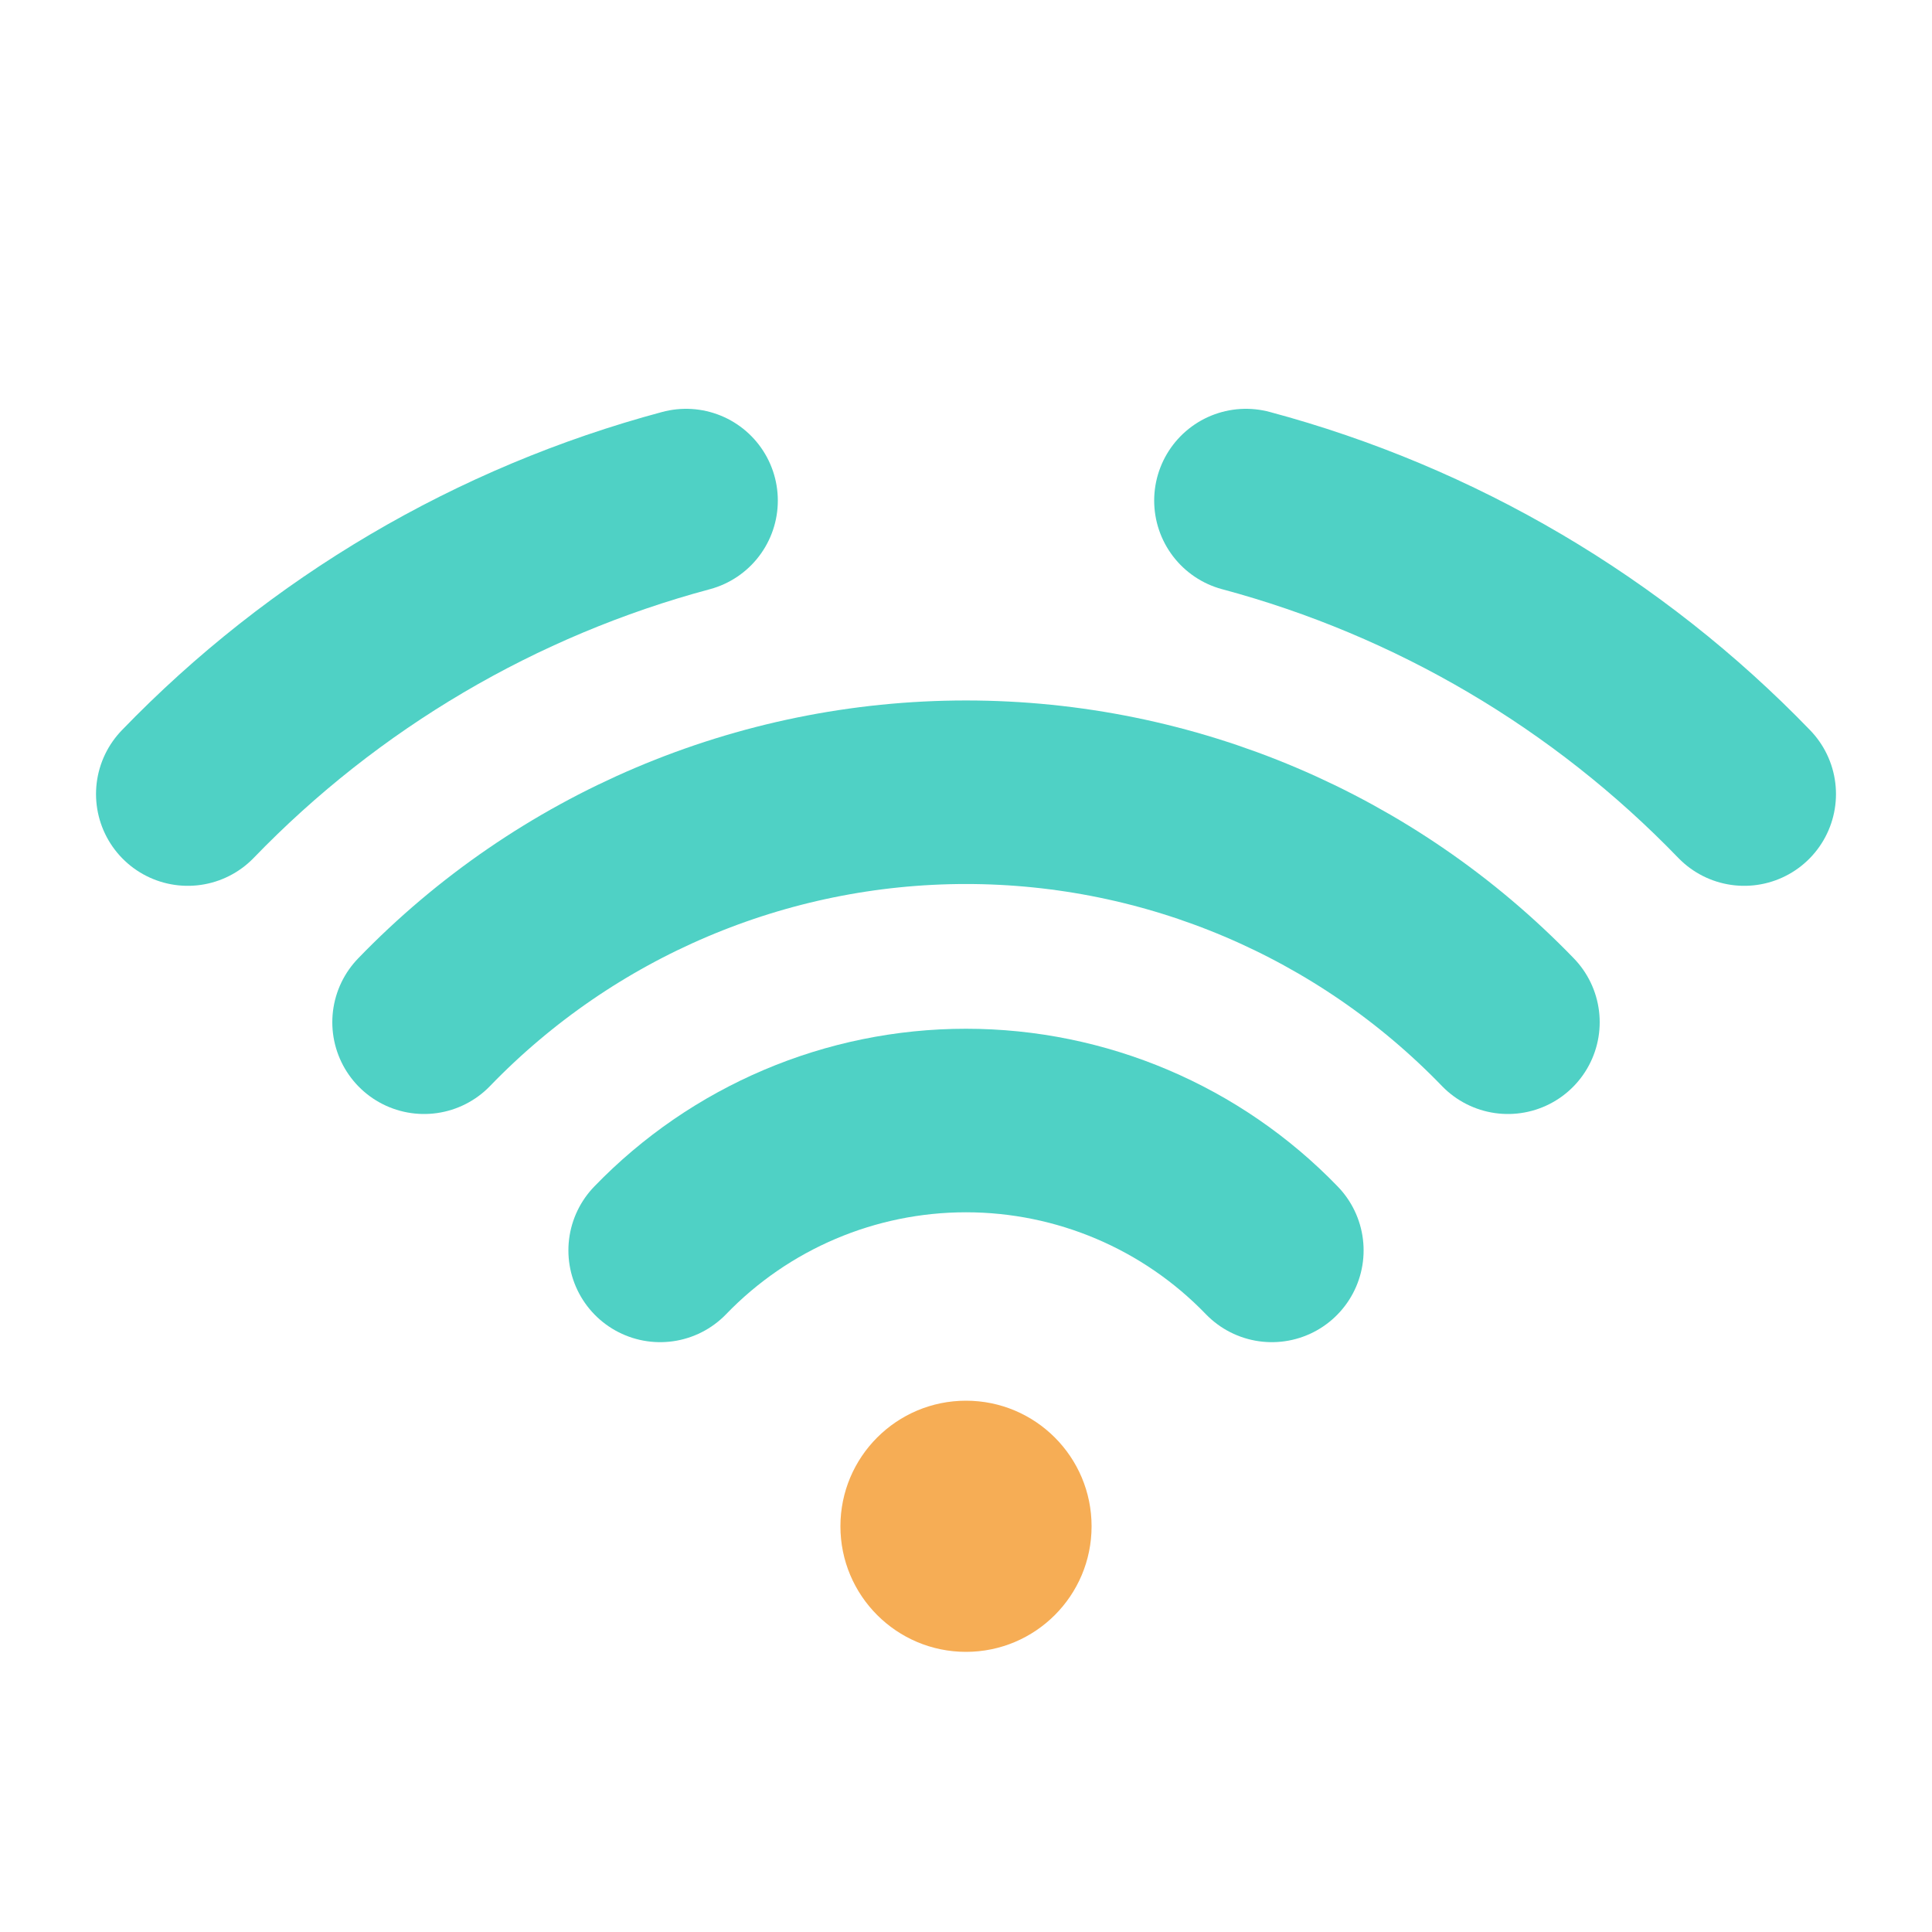
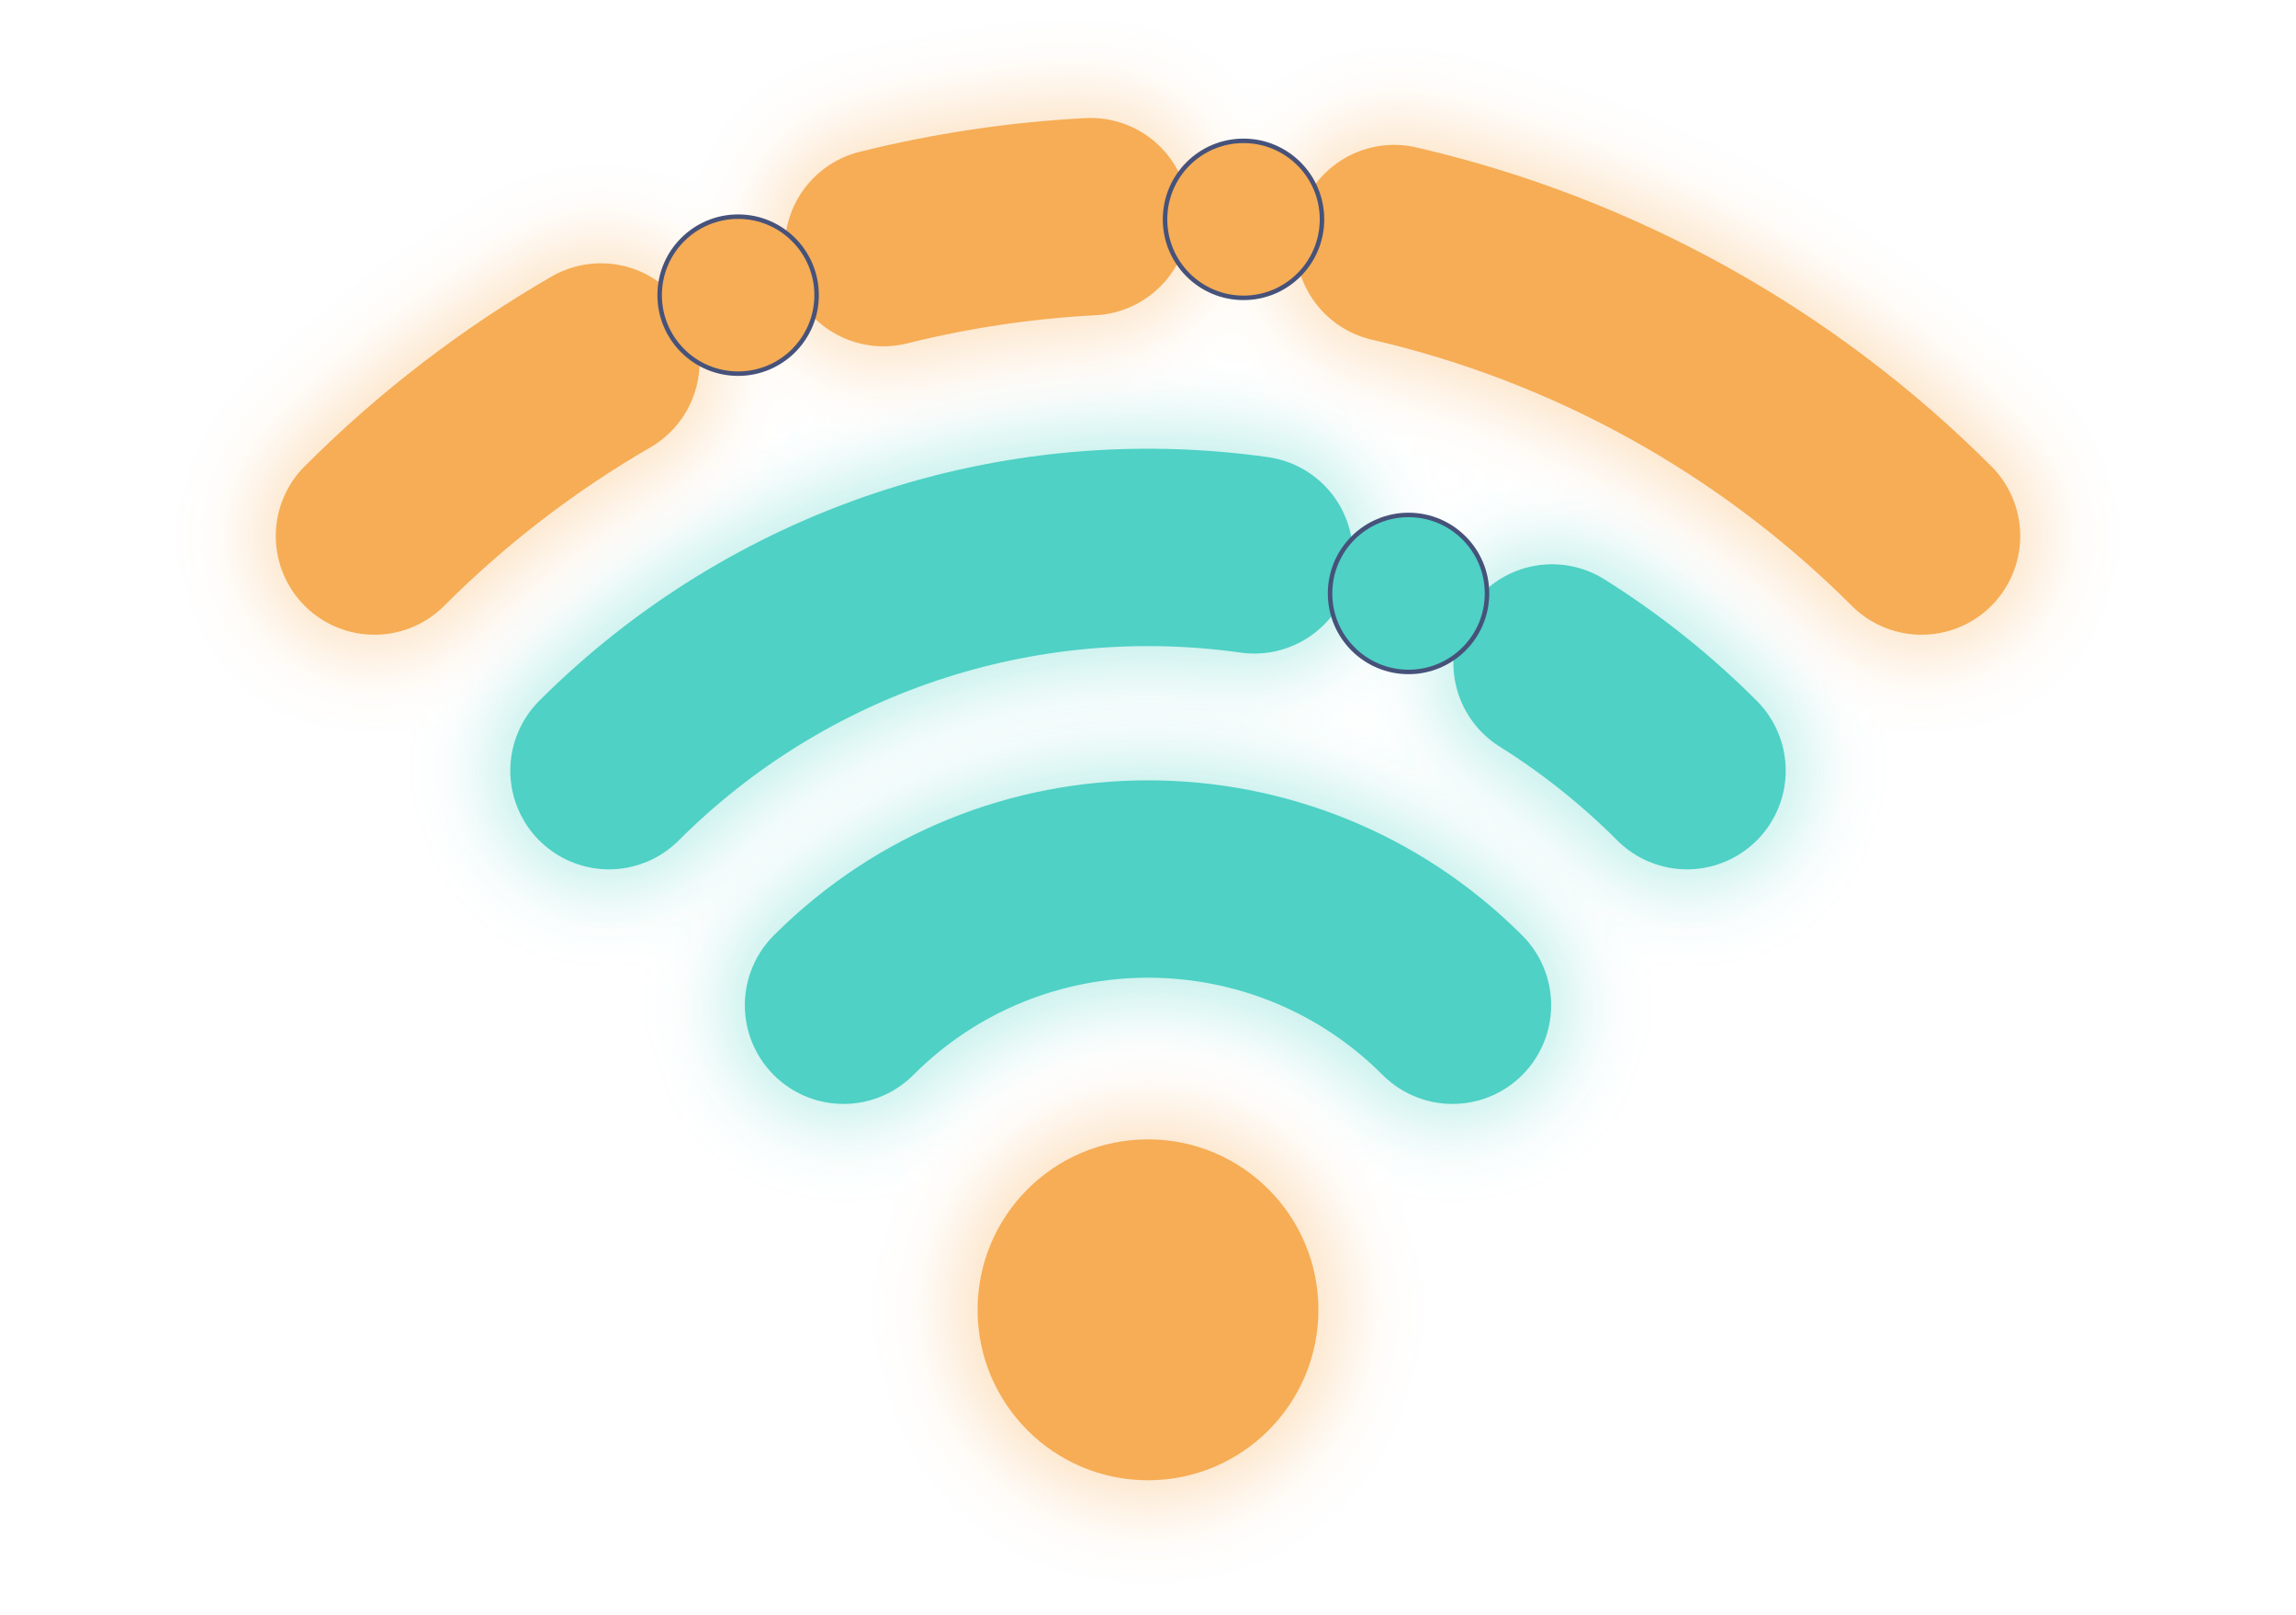
- <svg xmlns="http://www.w3.org/2000/svg" viewBox="0 0 100 100" width="100" height="100">
-   <circle cx="50" cy="79" r="6.5" fill="#f6ad55" />
-   <g fill="none" stroke="#4fd1c5" stroke-width="9.5" stroke-linecap="round">
-     <path class="arc a1" d="M34.17 64.72A22 22 0 0 1 65.83 64.72" />
-     <path class="arc a2" d="M21.95 52.91A39 39 0 0 1 78.05 52.91" />
-     <path class="arc a3l" d="M9.72 41.10A56 56 0 0 1 35.51 25.91" />
-     <path class="arc a3r" d="M64.49 25.91A56 56 0 0 1 90.28 41.10" />
+ <svg xmlns="http://www.w3.org/2000/svg" viewBox="0 90 512 360" width="512" height="360">
+   <defs>
+     <filter id="hglow" filterUnits="userSpaceOnUse" x="-100" y="-100" width="712" height="712">
+       <feGaussianBlur stdDeviation="8" />
+     </filter>
+   </defs>
+   <g filter="url(#hglow)">
+     <path class="arc a1" d="M188.1 314.1 A96 96 0 0 1 323.9 314.1" stroke="#4fd1c5" stroke-width="54" fill="none" stroke-linecap="round" opacity=".35" />
+     <path class="arc a2" d="M135.8 261.8 A170 170 0 0 1 279.7 213.7" stroke="#4fd1c5" stroke-width="54" fill="none" stroke-linecap="round" opacity=".35" />
+     <path class="arc a2" d="M346.1 237.8 A170 170 0 0 1 376.2 261.8" stroke="#4fd1c5" stroke-width="54" fill="none" stroke-linecap="round" opacity=".35" />
+     <path class="arc a3" d="M83.5 209.5 A244 244 0 0 1 134.0 170.7" stroke="#f6ad55" stroke-width="54" fill="none" stroke-linecap="round" opacity=".35" />
+     <path class="arc a3" d="M197.0 145.2 A244 244 0 0 1 243.2 138.3" stroke="#f6ad55" stroke-width="54" fill="none" stroke-linecap="round" opacity=".35" />
+     <path class="arc a3" d="M310.9 144.3 A244 244 0 0 1 428.5 209.5" stroke="#f6ad55" stroke-width="54" fill="none" stroke-linecap="round" opacity=".35" />
+     <circle class="dot" cx="256" cy="382" r="44" fill="#f6ad55" opacity=".35" />
  </g>
+   <path class="arc a1" d="M188.1 314.1 A96 96 0 0 1 323.9 314.1" stroke="#4fd1c5" stroke-width="44" fill="none" stroke-linecap="round" />
+   <path class="arc a2" d="M135.8 261.8 A170 170 0 0 1 279.7 213.7" stroke="#4fd1c5" stroke-width="44" fill="none" stroke-linecap="round" />
+   <path class="arc a2" d="M346.1 237.8 A170 170 0 0 1 376.2 261.8" stroke="#4fd1c5" stroke-width="44" fill="none" stroke-linecap="round" />
+   <path class="arc a3" d="M83.5 209.5 A244 244 0 0 1 134.0 170.7" stroke="#f6ad55" stroke-width="44" fill="none" stroke-linecap="round" />
+   <path class="arc a3" d="M197.0 145.2 A244 244 0 0 1 243.2 138.3" stroke="#f6ad55" stroke-width="44" fill="none" stroke-linecap="round" />
+   <path class="arc a3" d="M310.9 144.3 A244 244 0 0 1 428.5 209.5" stroke="#f6ad55" stroke-width="44" fill="none" stroke-linecap="round" />
+   <circle class="dud" cx="314.1" cy="222.3" r="17" fill="#2f3a5c" stroke="#46527a" stroke-width="2" />
+   <circle class="dud-lit d0" cx="314.1" cy="222.3" r="17" fill="#4fd1c5" />
+   <circle class="dud" cx="164.6" cy="155.8" r="17" fill="#2f3a5c" stroke="#46527a" stroke-width="2" />
+   <circle class="dud-lit d1" cx="164.6" cy="155.8" r="17" fill="#f6ad55" />
+   <circle class="dud" cx="277.3" cy="138.9" r="17" fill="#2f3a5c" stroke="#46527a" stroke-width="2" />
+   <circle class="dud-lit d2" cx="277.3" cy="138.9" r="17" fill="#f6ad55" />
+   <circle class="dot" cx="256" cy="382" r="38" fill="#f6ad55" />
</svg>
